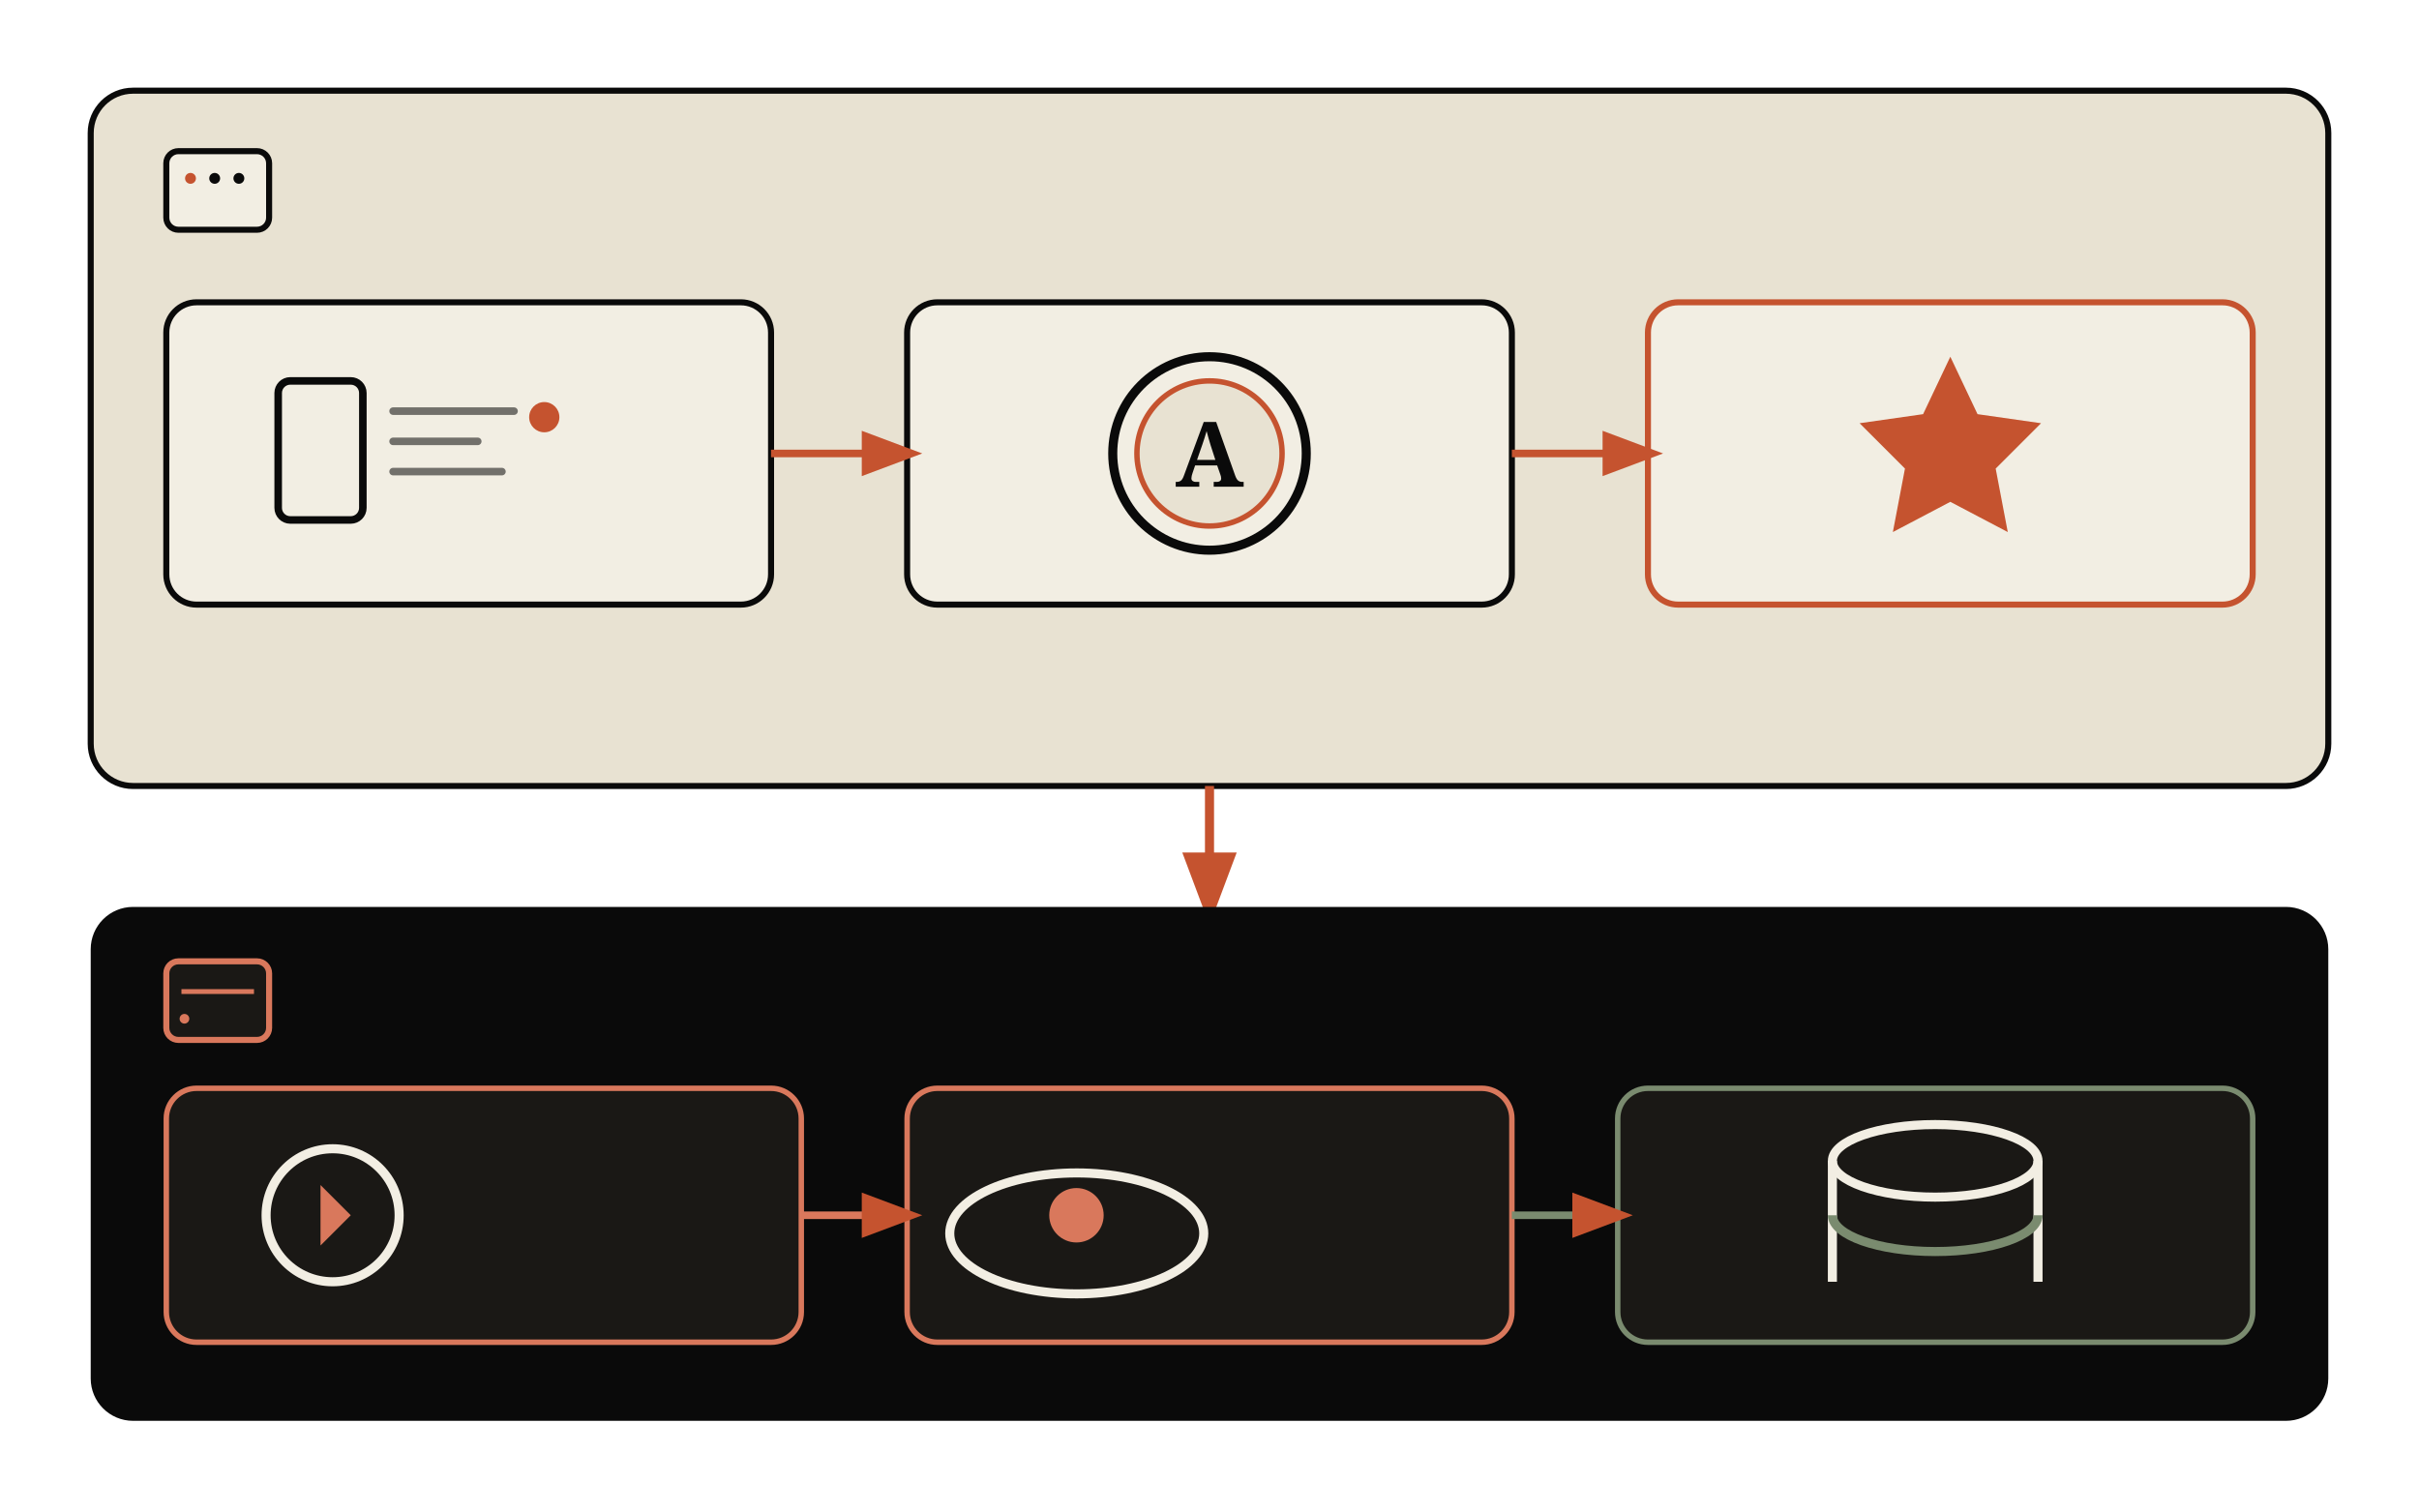
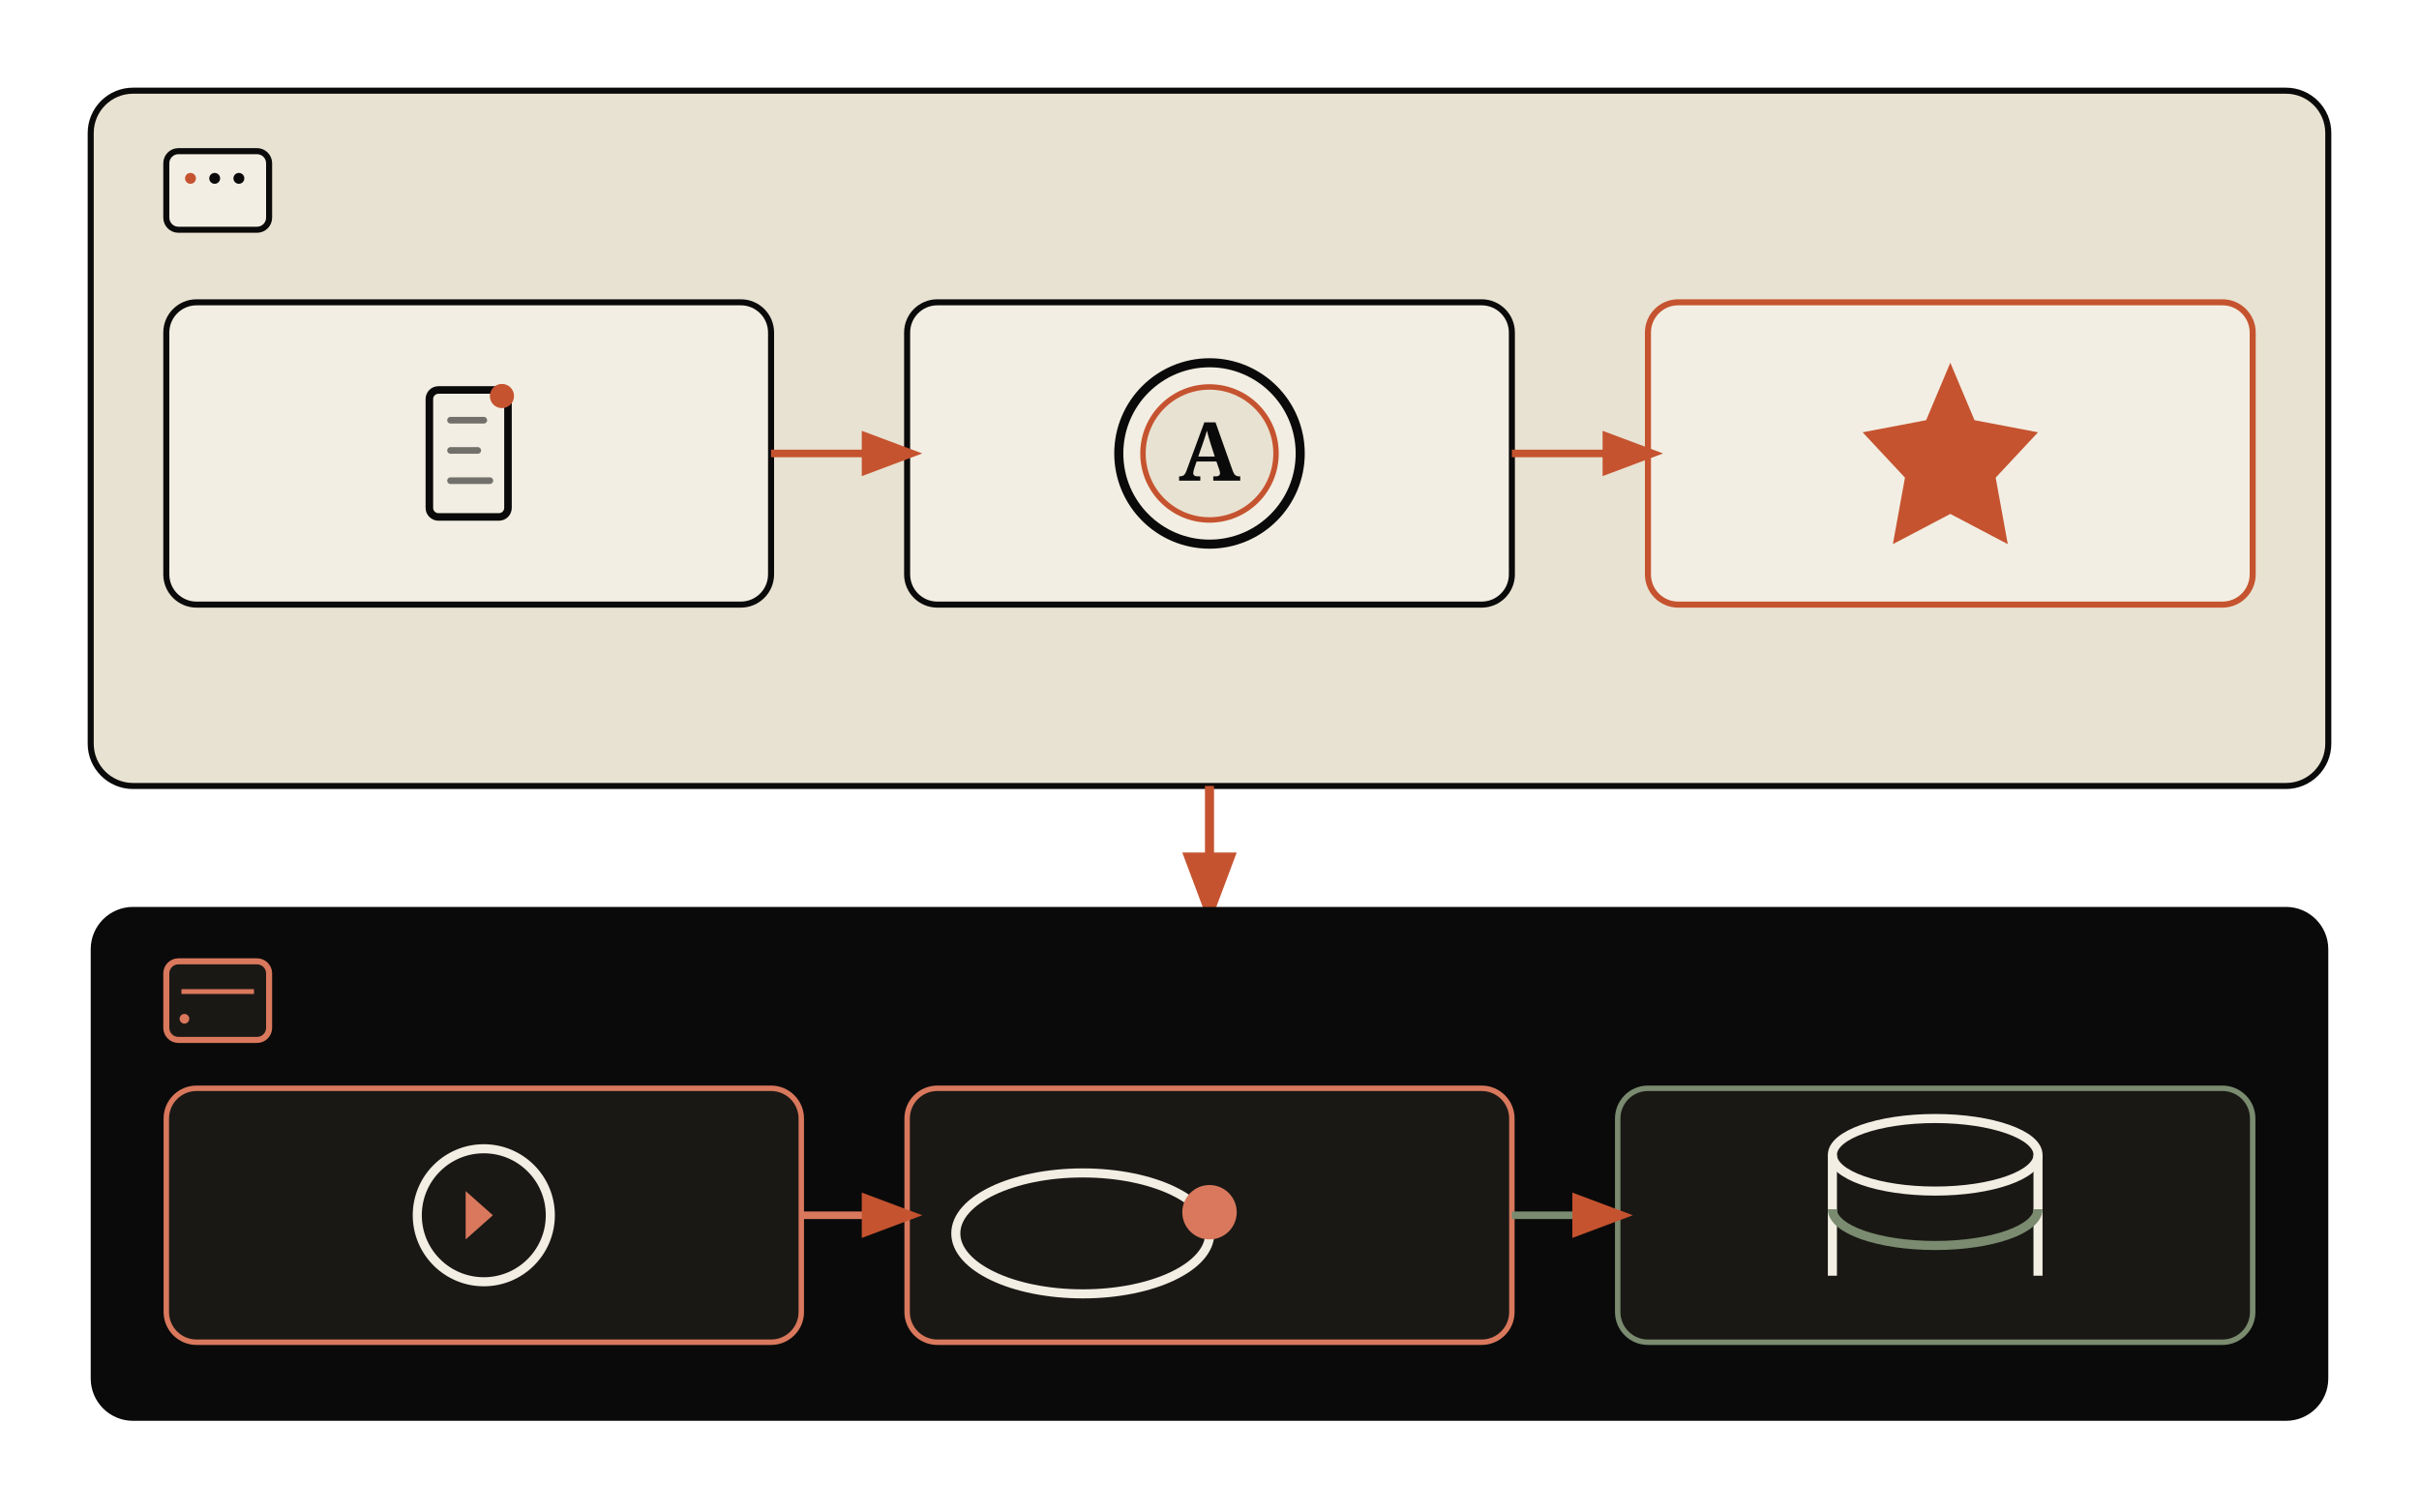
<svg xmlns="http://www.w3.org/2000/svg" viewBox="0 0 800 500" role="img" aria-label="architecture — browser and server">
  <defs>
    <marker id="arr" markerWidth="8" markerHeight="8" refX="6" refY="3" orient="auto">
      <polygon points="0,0 8,3 0,6" fill="#C5532F" />
    </marker>
  </defs>
  <rect x="30" y="30" width="740" height="230" rx="14" fill="#E8E2D2" stroke="#0A0A0A" stroke-width="2" />
  <rect x="55" y="50" width="34" height="26" rx="4" fill="#F2EEE3" stroke="#0A0A0A" stroke-width="2" />
  <circle cx="63" cy="59" r="1.8" fill="#C5532F" />
  <circle cx="71" cy="59" r="1.8" fill="#0A0A0A" />
  <circle cx="79" cy="59" r="1.8" fill="#0A0A0A" />
  <g>
    <rect x="55" y="100" width="200" height="100" rx="10" fill="#F2EEE3" stroke="#0A0A0A" stroke-width="2" />
-     <rect x="92" y="126" width="28" height="46" rx="4" fill="none" stroke="#0A0A0A" stroke-width="2.5" />
-     <line x1="130" y1="136" x2="170" y2="136" stroke="#0A0A0A" stroke-width="2.5" stroke-linecap="round" opacity="0.55" />
-     <line x1="130" y1="146" x2="158" y2="146" stroke="#0A0A0A" stroke-width="2.5" stroke-linecap="round" opacity="0.55" />
-     <line x1="130" y1="156" x2="166" y2="156" stroke="#0A0A0A" stroke-width="2.5" stroke-linecap="round" opacity="0.55" />
-     <circle cx="180" cy="138" r="5" fill="#C5532F" />
+     <rect x="142" y="129" width="26" height="42" rx="3" fill="none" stroke="#0A0A0A" stroke-width="2.5" />
+     <line x1="149" y1="139" x2="160" y2="139" stroke="#0A0A0A" stroke-width="2.2" stroke-linecap="round" opacity="0.55" />
+     <line x1="149" y1="149" x2="158" y2="149" stroke="#0A0A0A" stroke-width="2.2" stroke-linecap="round" opacity="0.55" />
+     <line x1="149" y1="159" x2="162" y2="159" stroke="#0A0A0A" stroke-width="2.2" stroke-linecap="round" opacity="0.55" />
+     <circle cx="166" cy="131" r="4" fill="#C5532F" />
    <rect x="300" y="100" width="200" height="100" rx="10" fill="#F2EEE3" stroke="#0A0A0A" stroke-width="2" />
-     <circle cx="400" cy="150" r="32" fill="none" stroke="#0A0A0A" stroke-width="3" />
-     <circle cx="400" cy="150" r="24" fill="#E8E2D2" stroke="#C5532F" stroke-width="1.8" />
-     <text x="400" y="161" text-anchor="middle" font-family="Georgia, serif" font-size="30" font-weight="bold" fill="#0A0A0A">A</text>
+     <circle cx="400" cy="150" r="30" fill="none" stroke="#0A0A0A" stroke-width="3" />
+     <circle cx="400" cy="150" r="22" fill="#E8E2D2" stroke="#C5532F" stroke-width="1.8" />
+     <text x="400" y="159" text-anchor="middle" font-family="Georgia, serif" font-size="27" font-weight="bold" fill="#0A0A0A">A</text>
    <rect x="545" y="100" width="200" height="100" rx="10" fill="#F2EEE3" stroke="#C5532F" stroke-width="2" />
-     <polygon points="645,118 654,137 675,140 660,155 664,176 645,166 626,176 630,155 615,140 636,137" fill="#C5532F" />
+     <polygon points="645,120 653,139 674,143 660,158 664,180 645,170 626,180 630,158 616,143 637,139" fill="#C5532F" />
  </g>
  <line x1="255" y1="150" x2="300" y2="150" stroke="#C5532F" stroke-width="2.5" marker-end="url(#arr)" />
  <line x1="500" y1="150" x2="545" y2="150" stroke="#C5532F" stroke-width="2.5" marker-end="url(#arr)" />
  <line x1="400" y1="260" x2="400" y2="300" stroke="#C5532F" stroke-width="3" marker-end="url(#arr)" />
  <rect x="30" y="300" width="740" height="170" rx="14" fill="#0A0A0A" />
  <rect x="55" y="318" width="34" height="26" rx="4" fill="#1A1815" stroke="#D9785C" stroke-width="2" />
  <line x1="60" y1="328" x2="84" y2="328" stroke="#D9785C" stroke-width="1.6" />
  <circle cx="61" cy="337" r="1.6" fill="#D9785C" />
  <g>
    <rect x="55" y="360" width="210" height="84" rx="10" fill="#1A1815" stroke="#D9785C" stroke-width="1.8" />
-     <circle cx="110" cy="402" r="22" fill="none" stroke="#F2EEE3" stroke-width="3" />
-     <polyline points="94,402 106,402 106,392 116,402 106,412 106,402" fill="#D9785C" stroke="none" />
+     <circle cx="160" cy="402" r="22" fill="none" stroke="#F2EEE3" stroke-width="3" />
+     <polyline points="144,402 154,402 154,394 163,402 154,410 154,402" fill="#D9785C" stroke="none" />
    <rect x="300" y="360" width="200" height="84" rx="10" fill="#1A1815" stroke="#D9785C" stroke-width="1.8" />
-     <path d="M356,388 a42,20 0 1 0 0.2,0 z" fill="none" stroke="#F2EEE3" stroke-width="3" />
-     <circle cx="356" cy="402" r="9" fill="#D9785C" />
+     <path d="M358,388 a42,20 0 1 0 0.2,0 z" fill="none" stroke="#F2EEE3" stroke-width="3" />
+     <circle cx="400" cy="401" r="9" fill="#D9785C" />
    <rect x="535" y="360" width="210" height="84" rx="10" fill="#1A1815" stroke="#7A8B6F" stroke-width="1.8" />
-     <ellipse cx="640" cy="384" rx="34" ry="12" fill="none" stroke="#F2EEE3" stroke-width="3" />
-     <line x1="606" y1="384" x2="606" y2="424" stroke="#F2EEE3" stroke-width="3" />
-     <line x1="674" y1="384" x2="674" y2="424" stroke="#F2EEE3" stroke-width="3" />
-     <path d="M606,402 a34,12 0 0 0 68,0" fill="none" stroke="#7A8B6F" stroke-width="3" />
+     <ellipse cx="640" cy="382" rx="34" ry="12" fill="none" stroke="#F2EEE3" stroke-width="3" />
+     <line x1="606" y1="382" x2="606" y2="422" stroke="#F2EEE3" stroke-width="3" />
+     <line x1="674" y1="382" x2="674" y2="422" stroke="#F2EEE3" stroke-width="3" />
+     <path d="M606,400 a34,12 0 0 0 68,0" fill="none" stroke="#7A8B6F" stroke-width="3" />
  </g>
  <line x1="265" y1="402" x2="300" y2="402" stroke="#D9785C" stroke-width="2.5" marker-end="url(#arr)" />
  <line x1="500" y1="402" x2="535" y2="402" stroke="#7A8B6F" stroke-width="2.5" marker-end="url(#arr)" />
</svg>
